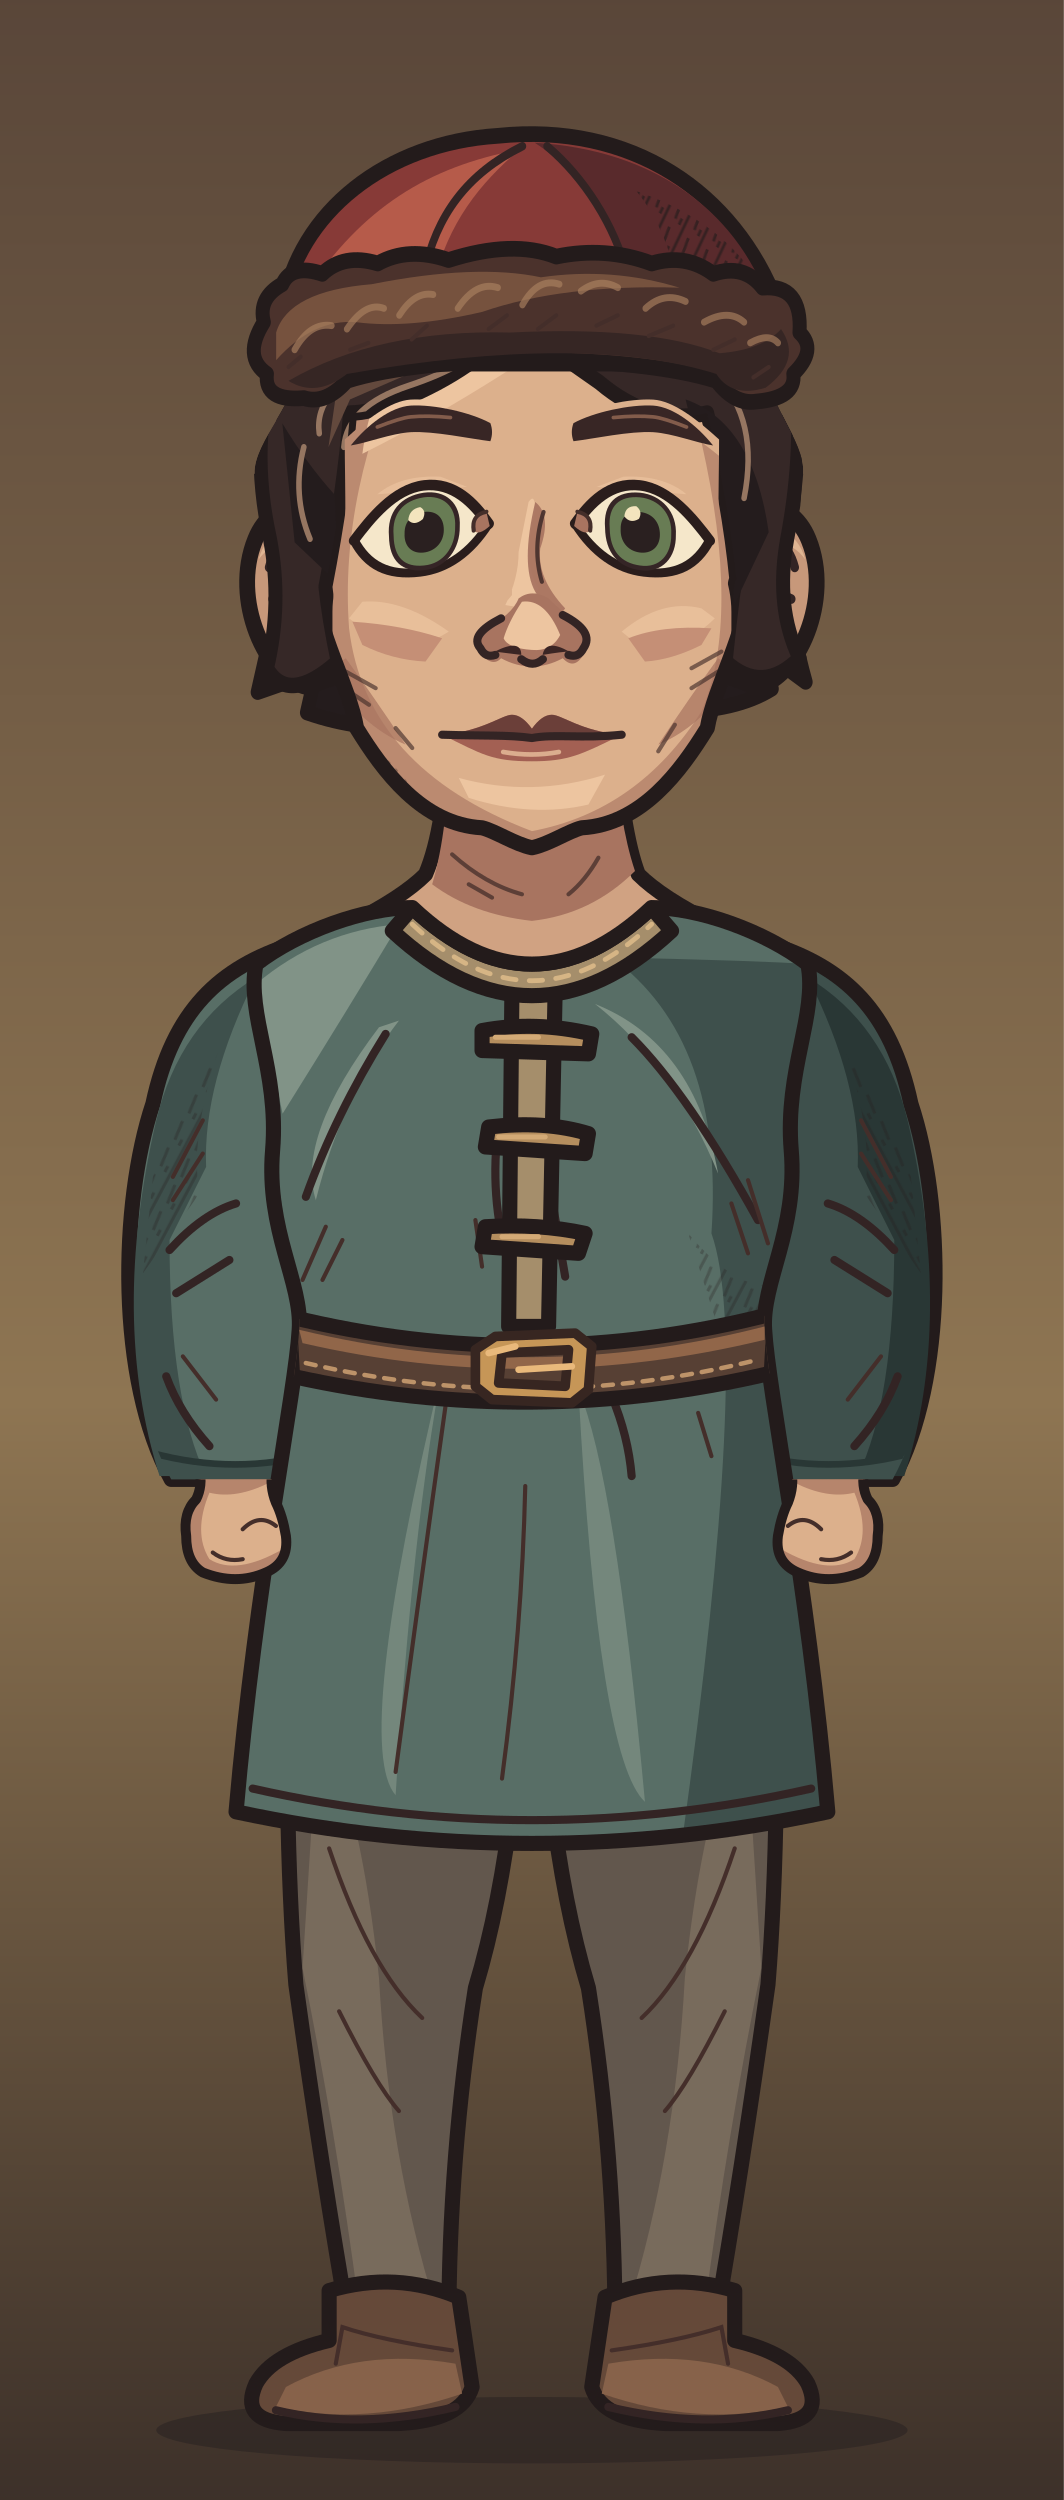
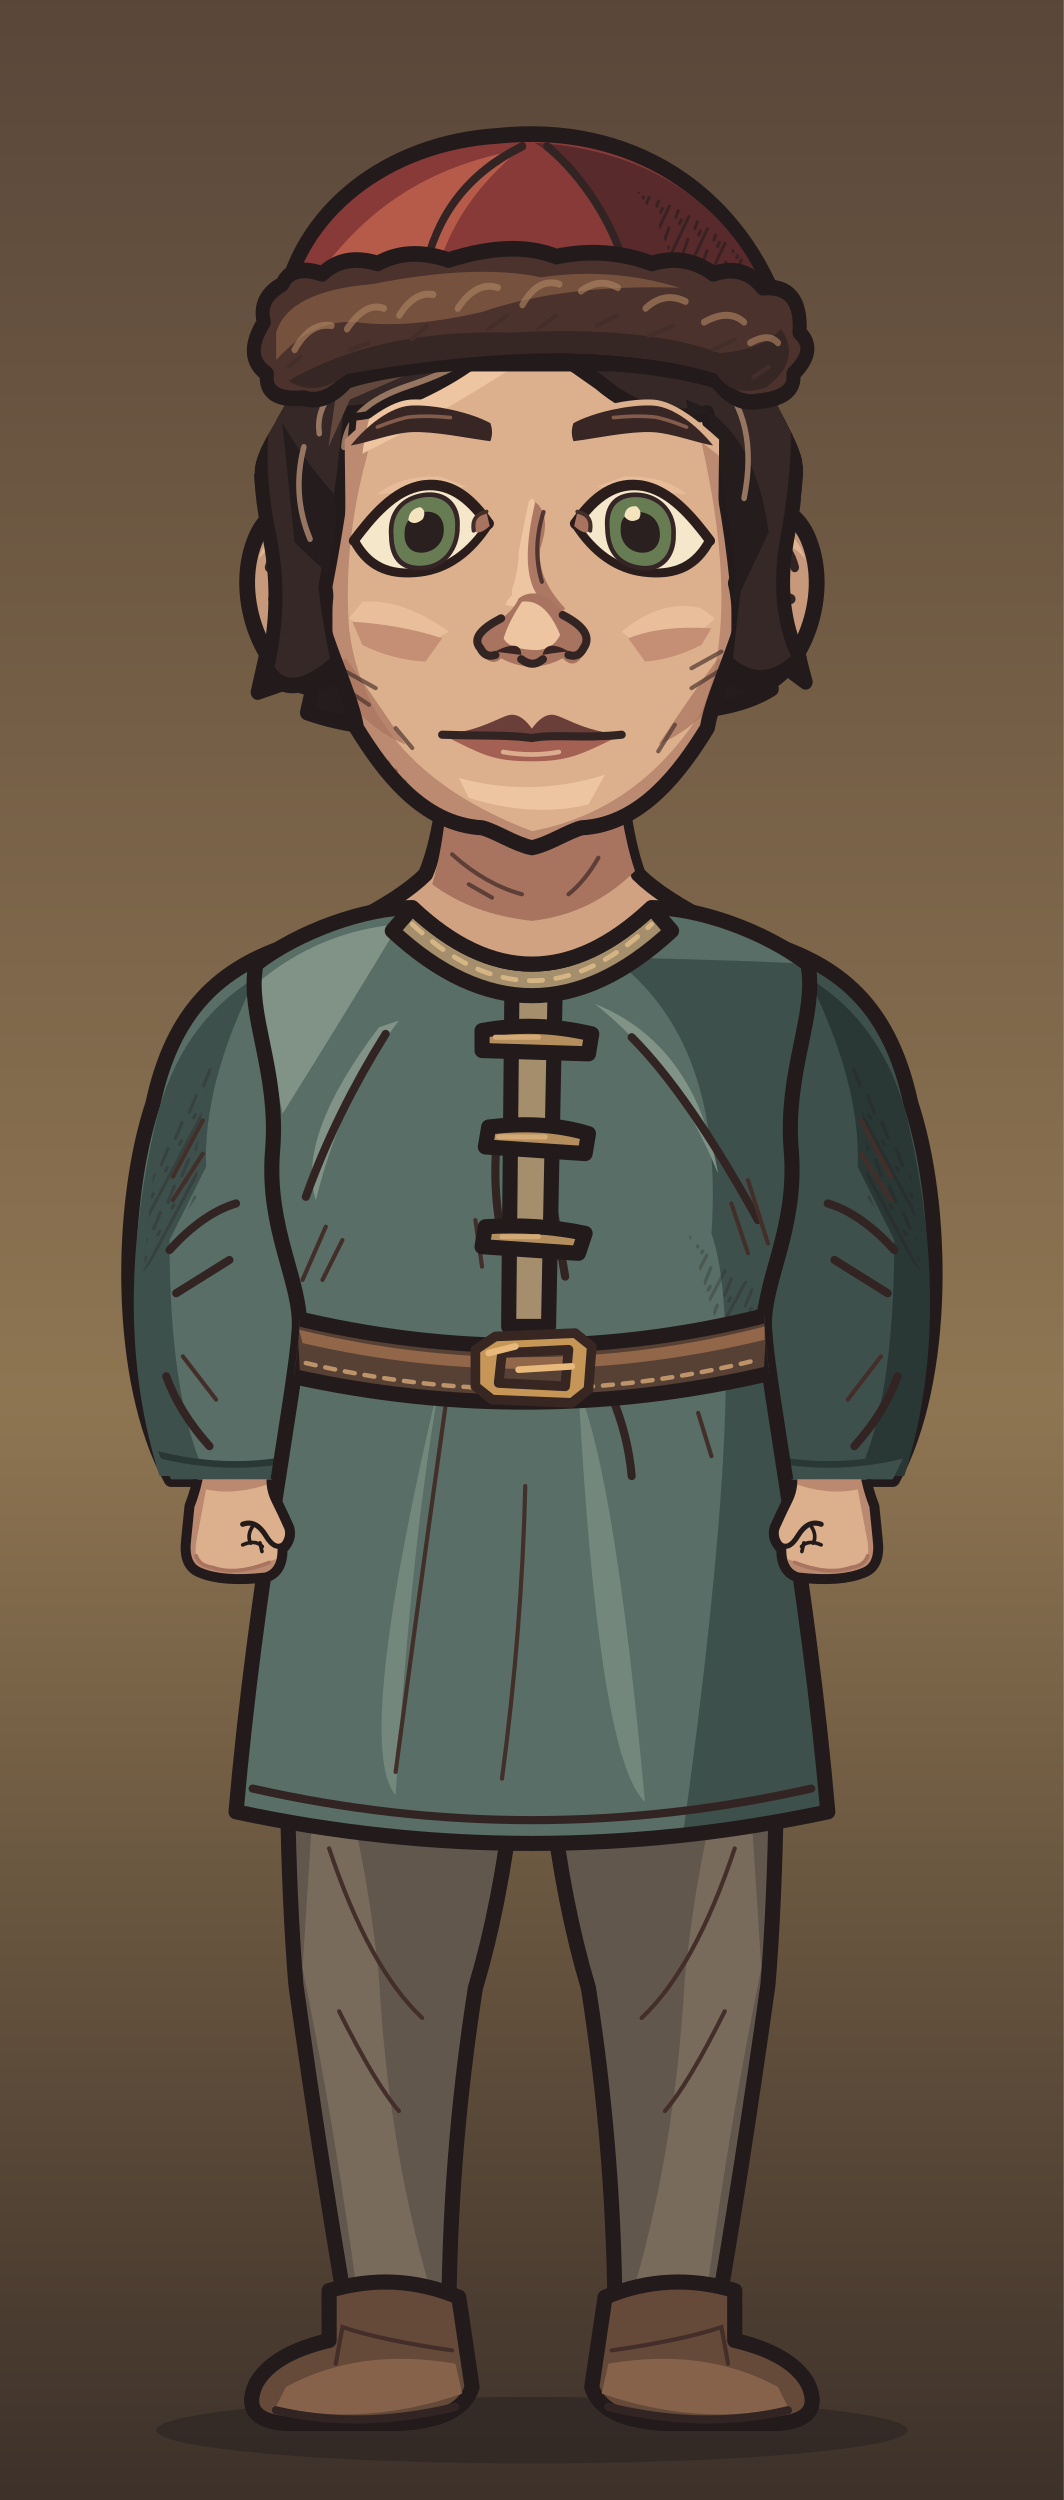
<svg xmlns="http://www.w3.org/2000/svg" xmlns:xlink="http://www.w3.org/1999/xlink" aria-labelledby="title" width="320" height="752" viewBox="0 0 320 752" role="img">
  <defs>
    <style>
      .edge {stroke:#231b1b;stroke-width:4.55;stroke-linecap:round;stroke-linejoin:round}
      .seam {fill:none;stroke:#332424;stroke-width:2.45;stroke-linecap:round;stroke-linejoin:round}
      .etch {fill:none;stroke:#442e2a;stroke-width:1.25;stroke-linecap:round}
      .hair-line {fill:none;stroke:#967661;stroke-width:1.45;stroke-linecap:round}
      .white {fill:#f5e7ca;stroke:#2a1d1c;stroke-width:2.65;stroke-linejoin:round}
      .label {fill:#efdfc1;font:600 20px Georgia,serif}
      .muted {fill:#b8aa96;font:13px 'Segoe UI',sans-serif}
      .section {fill:#dcbb8e;font:600 14px 'Segoe UI',sans-serif}
    </style>
    <linearGradient id="umber" x2="0" y2="1" gradientUnits="objectBoundingBox">
      <stop stop-color="#594639" />
      <stop offset=".56" stop-color="#8e7552" />
      <stop offset="1" stop-color="#3c3029" />
    </linearGradient>
    <linearGradient id="ash" x2="0" y2="1" gradientUnits="objectBoundingBox">
      <stop stop-color="#3b423d" />
      <stop offset=".56" stop-color="#7a7d67" />
      <stop offset="1" stop-color="#242b28" />
    </linearGradient>
    <linearGradient id="rose" x2="0" y2="1" gradientUnits="objectBoundingBox">
      <stop stop-color="#51404a" />
      <stop offset=".56" stop-color="#8a6972" />
      <stop offset="1" stop-color="#372c33" />
    </linearGradient>
    <pattern id="paper-grain" width="63" height="57" patternUnits="userSpaceOnUse">
      <path d="M1 16l2-1m21-4 5-2m16 7 6-1M12 32l3-1m16 11 4-1m20-14 4 1M4 51l5-1m41 0 9-2" fill="none" stroke="#231a1b" stroke-width=".85" opacity=".19" />
      <path d="M4 5l9-1m29 2 2-1M1 40l4-1m12 9 1-1m21-23 4-1m9 12 5-2" fill="none" stroke="#f0dbb5" stroke-width=".85" opacity=".23" />
      <path d="M16 19h.6m13-3h.7m28 6h.7m-39 15h.6m23 4h.6m-12 11h.7m29-39h.7" fill="none" stroke="#21191a" stroke-width="1.2" opacity=".28" stroke-linecap="round" />
    </pattern>
    <pattern id="ink-lines" width="7" height="9" patternUnits="userSpaceOnUse" patternTransform="rotate(28)">
      <path d="M1 -2V10m2.8-8 .6 6m1.9-1v5" stroke="#271d1d" stroke-width=".95" fill="none" opacity=".65" />
    </pattern>
    <radialGradient id="vignette" cx=".5" cy=".39" r=".72">
      <stop offset=".47" stop-color="#20191c" stop-opacity="0" />
      <stop offset="1" stop-color="#20191c" stop-opacity=".48" />
    </radialGradient>
    <g id="firs" fill="currentColor">
      <path d="M10 439Q15 379 12 300L9 220 15 146 15 54 19 80 21 147 28 230 25 326 29 439Z" />
      <path d="M17 169Q27 174 45 174L57 169 49 179 27 187 17 185                M18 194Q29 196 52 192L63 183 56 194 26 205 16 207                M15 225Q46 230 67 218L77 206 71 223 42 238 18 241                M17 252Q48 255 78 245L91 230 84 249 52 266 20 269                M14 282Q40 281 71 278L88 261 84 281 57 291 19 298                M19 312Q43 316 69 310L88 299 84 310 58 322 22 325" />
      <path d="M6 312 0 315V284L11 285M0 266 13 270V250L0 249M0 220 15 221 15 206 0 202                M0 180 16 181V167L0 165M0 141 15 150V138L0 133M0 112 17 127V118L0 104" />
      <path d="M64 440Q55 380 58 324L59 258 63 217 68 222 65 266 68 328 76 440Z                M63 291Q78 294 89 282L100 267 96 283 81 301 62 307                M63 323Q80 323 106 304L98 321 68 339                M63 316Q44 306 37 293L41 307 64 329Z" />
    </g>
    <g id="brambles" fill="none" stroke="currentColor" stroke-linecap="round" stroke-linejoin="round">
      <path stroke-width="3.8" d="M9 440Q13 401 21 380T26 333m-8 57Q39 375 43 352m-28 46Q6 377 0 376M41 440Q41 402 63 385m-20 44q26-6 39-30" />
      <path stroke-width="2" d="M23 364l14-13m-12 4-7-15m20 29 17-4m-15-1 1-11m13 49 2-17m2 14 18-5m-34 32q-12-10-17-10" />
    </g>
    <g id="night-scratches" fill="none" stroke="currentColor" stroke-width="1.2" stroke-linecap="round">
      <path d="M16 113q32-11 54-8m-30 9 16-3m184-40q19-4 44 1m-11 7 19 4                M24 335q33-3 68-16m-44 16 26-4m164-9q31 5 60-3m-39 8 38-3                M27 391q22-6 52-5m168 14q28-8 57-8m-40 11 24-4                M55 178l18-6m177 36 17 3m-12-4 17-1" />
    </g>
    <g id="shirt-setting">
      <rect width="320" height="440" fill="url(#umber)" />
      <path d="M50 217q24 8 64 1l-15 7-56 6m176-90q39-13 70-5l-26 4 28 2-64 6" fill="#856c54" opacity=".5" />
      <use xlink:href="#firs" style="color:#342827" opacity=".52" transform="translate(-26 8)" />
      <use xlink:href="#firs" style="color:#413128" opacity=".58" transform="translate(340 101) scale(-1 .81)" />
      <use xlink:href="#night-scratches" style="color:#dfbb87" opacity=".28" />
      <use xlink:href="#brambles" style="color:#291f22" opacity=".71" />
      <rect width="320" height="440" fill="url(#vignette)" />
      <rect width="320" height="440" fill="url(#paper-grain)" />
    </g>
    <g id="armor-setting">
      <rect width="320" height="440" fill="url(#ash)" />
      <path d="M42 173q49-4 68 3l-43 6 25 3-49 4m151 35q47 10 104-6l-26 14-62 8Z" fill="#707764" opacity=".48" />
      <use xlink:href="#firs" style="color:#27312c" opacity=".64" transform="translate(-36 30)" />
      <use xlink:href="#firs" style="color:#303833" opacity=".75" transform="translate(324 45) scale(-.86 1.03)" />
      <use xlink:href="#brambles" style="color:#252a27" opacity=".62" transform="translate(319 10) scale(-1 1)" />
      <use xlink:href="#night-scratches" style="color:#d8d8a9" opacity=".28" transform="translate(-2 21)" />
      <rect width="320" height="440" fill="url(#vignette)" />
      <rect width="320" height="440" fill="url(#paper-grain)" />
    </g>
    <g id="woman-setting">
      <rect width="320" height="440" fill="url(#rose)" />
      <path d="M44 235q40-4 76-1l-20 6-36 2 19 3-44 5m183-50q35 3 60-3l-24 9-31 2" fill="#775d65" opacity=".6" />
      <use xlink:href="#firs" style="color:#3b2b34" opacity=".58" transform="translate(-20 84) scale(.86 .91)" />
      <use xlink:href="#firs" style="color:#3d2e39" opacity=".68" transform="translate(327 54) scale(-.85 .98)" />
      <path d="M300 440q-2-82-6-173l-9-103 7-35 12 42 9 98 7 171Z                M294 195q-10-18-25-24l-15-1 13-4 11 2 18 15                M285 162q-13-22-34-27l-7 4 7-11 17 4 20 17                M303 242q-18-23-36-27l-13 3 15-9 11 2 21 15" fill="#3a2b33" opacity=".64" />
      <use xlink:href="#brambles" style="color:#2d2229" opacity=".8" transform="translate(12 6)" />
      <use xlink:href="#night-scratches" style="color:#e1b8a8" opacity=".28" transform="translate(0 7)" />
      <rect width="320" height="440" fill="url(#vignette)" />
      <rect width="320" height="440" fill="url(#paper-grain)" />
    </g>
    <pattern id="mail-rings" width="14" height="13" patternUnits="userSpaceOnUse" patternTransform="rotate(-7)">
      <path d="M-1 2q3-3 6 0 1 3-2 5Q0 8-1 5M6 2q3-3 6 0 1 3-2 5Q7 8 6 5M3 8q3-3 6 0 1 3-2 5-3 1-4-2M10 8q3-3 6 0" fill="none" stroke="#2d2c28" stroke-width="1.6" stroke-linecap="round" />
      <path d="M-.5 4q1.5-2 3-1m5 1q1.4-2 3-1M4 10q1.5-2 3-1m4 1q1.4-2 3-1" fill="none" stroke="#9a9b87" stroke-width="1.12" opacity=".78" stroke-linecap="round" />
    </pattern>
    <pattern id="armor-plates" width="47" height="24" patternUnits="userSpaceOnUse" patternTransform="translate(4 4) rotate(2)">
      <path d="M1 0l21 .7 1 18-3 3-17-1-1-4Zm24 1 19-1 2 15-3 7-19-2Z" fill="#85867a" stroke="#352e2a" stroke-width="1.75" stroke-linejoin="round" />
      <path d="M2 2l18 .2-.2 4L5 7 4 17Zm24 0 16-1 1 4-14 2-3 10Z" fill="#a9a58d" />
      <path d="M19 4l4 14-3 3-16-1 13-4Zm22 2 4 10-2 5-17-1 13-4Z" fill="#62655f" />
      <path d="M7 7l1-.5m6 12 3-2m16-7 5-1m-7 5 4-2" fill="none" stroke="#d0c0a0" stroke-width=".9" opacity=".76" />
      <path d="M6 12q2-2 2.7 1-1 2.2-2.7.5Zm12 1q1.8-2 2.4.6-1 2.6-2.5.8Zm11 1q1-2.2 2.8-1-.2 2.9-2.8 2.1Zm12-2q2.2-1.4 2.3.8-1 2.3-2.3.5Z" fill="#3c342d" />
    </pattern>
    <clipPath id="portrait-frame">
      <rect width="320" height="752" />
    </clipPath>
    <clipPath id="headgear-hair-back-reveal">
      <path d="M90.515 106.5H229.485C229.485 120.18 242.339 132.42 241.597 142.5H320V440H0V142.5H76.554C76.221 132.42 90.515 120.18 90.515 106.5Z" />
    </clipPath>
    <clipPath id="wardrobe-torso-mask">
      <path d="M124 273 C110 273 90 280 77 290 C74 305 84 322 82 346 C80 370 91 386 90 400 C89 418 77 476 71 545 Q160 564 249 545 C243 476 231 418 230 400 C229 386 240 370 238 346 C236 322 246 305 243 290 C230 280 210 273 196 273 Q160 307 124 273Z" />
    </clipPath>
    <clipPath id="wardrobe-sleeve-mask">
      <path d="M88 284C66 291 52 304 46 332C36 362 35 415 51.5 445H90.5L106 336Z" />
    </clipPath>
    <clipPath id="face-shape-clip">
      <path d="M 160 73 C 191 73 219 90 223 128 C 224 143 225 164 225 177 C 225 189 214.75 207 212.75 219 C 204.75 232 193 248 175 249 C 171 250 165 254 160 255 C 155 254 149 250 145 249 C 127 248 115.25 232 107.25 219 C 105.25 207 95 189 95 177 C 95 164 96 143 97 128 C 101 90 129 73 160 73 Z" />
    </clipPath>
    <clipPath id="face-features-eye-left">
      <path d="M-21 0 C-16 -6 -9 -14 0 -14 C9 -14 15 -7 19.5 0 C14 8 7 12 -1 12 C-11 12 -17 8 -21 0Z" />
    </clipPath>
    <clipPath id="face-features-eye-right">
      <path d="M-21 0 C-16 -6 -9 -14 0 -14 C9 -14 15 -7 19.5 0 C14 8 7 12 -1 12 C-11 12 -17 8 -21 0Z" />
    </clipPath>
    <clipPath id="face-features-nose-bridge">
      <path d="M154 144H167V179L172 185V187H149V185L154 179Z" />
    </clipPath>
    <clipPath id="headgear-hair-front-reveal">
      <path d="M90.515 106.5H229.485C229.485 120.18 242.339 132.42 241.597 142.5H320V440H0V142.5H76.554C76.221 132.42 90.515 120.18 90.515 106.5Z" />
    </clipPath>
    <mask id="hair-face-opening" maskUnits="userSpaceOnUse" x="0" y="0" width="320" height="440">
      <rect fill="white" x="0" y="0" width="320" height="440" />
      <g clip-path="url(#face-shape-clip)">
        <path d="M103.7 132.2C110.5 125.98 117.5 120.6 123.5 120.2C130.5 119.8 141.5 122.2 149 125.48Q160 133.48 171 125.48C178.5 122.2 189.5 119.8 196.5 120.2C202.5 120.6 209.5 125.98 216.3 132.2C216.3 141.2 216.1 143 216.1 160C216.1 169 220 175 220 184V300H100V184C100 175 103.9 169 103.9 160C103.9 143 103.7 141.2 103.7 132.2Z" fill="black" />
      </g>
    </mask>
    <clipPath id="hair-crown-clip">
      <path d="M97 198q-16 13-23 2 5-19 1-38-7-29 2-52 9-36 38-49 25-14 48-9 28-6 54 12 28 18 29 53 2 21-3 45-4 20 4 35-12 11-24 1Q226 172 226.5 174Q224 151 217 125Q199 129 182 116Q166 106 155 98Q142 112 118 121Q108 125 101 125Q99 148 93 176Q94 185 97 198Z" />
    </clipPath>
    <clipPath id="full-costume-hands-clip">
      <rect x="0" y="445" width="320" height="307" />
    </clipPath>
  </defs>
  <g data-part="full-costume">
    <rect width="320" height="752" fill="url(#umber)" />
    <ellipse cx="160" cy="731" rx="113" ry="10" fill="#261f20" opacity=".5" />
    <g>
      <path d="M87 469 L158 469 Q158 548 143 598 Q135 649 135 700 H105 Q97 654 89 597 Q85 548 87 469Z" fill="#62574d" class="edge" />
      <path d="M96 514 Q109 546 114 595 Q117 649 131 694 H108Q101 641 91 592Z" fill="#8c7c69" opacity=".53" />
      <path d="M99 556Q111 592 127 607 M102 605Q113 627 120 635" class="etch" />
      <g transform="translate(0 0)">
        <path d="M99 689Q119 683 138 691L142 718Q139 728 120 729H86Q72 728 77 717Q82 708 99 704Z" fill="#654939" class="edge" />
        <path d="M86 718Q108 706 137 711L139 720Q110 730 83 724Z" fill="#87624a" />
        <path d="M101 711L103 700Q115 704 136 707" class="etch" />
        <path d="M83 725Q108 731 137 724" class="seam" />
      </g>
    </g>
    <g transform="translate(320 0) scale(-1 1)">
      <path d="M87 469 L158 469 Q158 548 143 598 Q135 649 135 700 H105 Q97 654 89 597 Q85 548 87 469Z" fill="#62574d" class="edge" />
      <path d="M96 514 Q109 546 114 595 Q117 649 131 694 H108Q101 641 91 592Z" fill="#8c7c69" opacity=".53" />
      <path d="M99 556Q111 592 127 607 M102 605Q113 627 120 635" class="etch" />
      <g transform="translate(0 0)">
        <path d="M99 689Q119 683 138 691L142 718Q139 728 120 729H86Q72 728 77 717Q82 708 99 704Z" fill="#654939" class="edge" />
        <path d="M86 718Q108 706 137 711L139 720Q110 730 83 724Z" fill="#87624a" />
        <path d="M101 711L103 700Q115 704 136 707" class="etch" />
        <path d="M83 725Q108 731 137 724" class="seam" />
      </g>
    </g>
  </g>
  <g clip-path="url(#portrait-frame)">
    <g id="hair-back">
      <g clip-path="url(#headgear-hair-back-reveal)">
        <g transform="matrix(0.926 0 0 1.024 11.765 -3.765)">
          <path d="M104 96q-25 16-27 45-7 21 0 42l-6 24 19-6-3 12q35 11 69-6 59 12 82-1l-4-12 15 10q-9-29-4-52 4-39-23-58Z" fill="#241c1d" class="edge" />
        </g>
      </g>
    </g>
    <g data-part="neck">
      <g id="face-shape-neck">
        <path d="M 135 219 Q 134 249 128 263 Q 121 270 105 278 L 122 301 198 301 215 278 Q 199 270 192 263 Q 187 250 185 219 Z" fill="#d0a282" class="edge" />
        <path d="M 135 224 185 224 Q 186 247 191 262 Q 178 275 160 277 Q 142 275 130 266 Q 135 249 135 224 Z" fill="#a87460" />
        <path d="M 136 257 q 10 9 21 12 m -16 -3 7 4 m 32 -12 q -4 7 -9 11" class="etch" opacity=".75" />
      </g>
    </g>
    <path d="M88 284C66 291 52 304 46 332C36 362 35 415 51.5 445H90.5L106 336Z" fill="#586e66" class="edge" data-part="sleeve-outline" data-side="left" />
    <path d="M47 337 Q54 308 77 294 Q61 326 62 351 L51 373 Q51 421 62 444 H48 Q33 397 47 337Z" fill="#3e504c" />
    <path d="M46 354 Q57 326 66 315 Q57 342 60 359 L43 383Z" fill="url(#ink-lines)" opacity=".44" />
    <path d="M51 376 q10 -11 20 -14 m-18 27 16 -10 M50 414 q4 11 13 21" class="seam" />
    <path d="M52 354 l9 -17 m-9 24 9 -14 m-6 61 10 13" class="etch" />
    <g clip-path="url(#wardrobe-sleeve-mask)">
      <path d="M45.5 437Q71 444 95.5 437V445H45.5Z" fill="#3e504c" />
      <path d="M45.5 437Q71 444 95.5 437" fill="none" stroke="#293735" stroke-width="2" />
    </g>
    <g transform="translate(320 0) scale(-1 1)">
      <path d="M88 284C66 291 52 304 46 332C36 362 35 415 51.5 445H90.5L106 336Z" fill="#3e504c" class="edge" data-part="sleeve-outline" data-side="right" />
      <path d="M47 337 Q54 308 77 294 Q61 326 62 351 L51 373 Q51 421 62 444 H48 Q33 397 47 337Z" fill="#293735" />
      <path d="M46 354 Q57 326 66 315 Q57 342 60 359 L43 383Z" fill="url(#ink-lines)" opacity=".44" />
      <path d="M51 376 q10 -11 20 -14 m-18 27 16 -10 M50 414 q4 11 13 21" class="seam" />
      <path d="M52 354 l9 -17 m-9 24 9 -14 m-6 61 10 13" class="etch" />
      <g clip-path="url(#wardrobe-sleeve-mask)">
        <path d="M45.5 437Q71 444 95.5 437V445H45.5Z" fill="#3e504c" />
        <path d="M45.5 437Q71 444 95.5 437" fill="none" stroke="#293735" stroke-width="2" />
      </g>
    </g>
    <path d="M124 273 C110 273 90 280 77 290 C74 305 84 322 82 346 C80 370 91 386 90 400 C89 418 77 476 71 545 Q160 564 249 545 C243 476 231 418 230 400 C229 386 240 370 238 346 C236 322 246 305 243 290 C230 280 210 273 196 273 Q160 307 124 273Z" fill="#586e66" />
    <g data-part="torso" clip-path="url(#wardrobe-torso-mask)">
      <path d="M77 296 Q96 280 120 278 Q105 303 85 335Z" fill="#819387" />
      <path d="M184 288 Q230 289 243 290 L254 555 H205 Q226 405 214 371 Q218 313 184 288Z" fill="#3e504c" />
      <path d="M78 344 Q88 359 84 381 L69 402 L61 359Z" fill="#3e504c" />
      <path d="M207 371 Q223 390 235 386 L234 416 L220 412Z" fill="url(#ink-lines)" opacity=".42" />
      <path d="M120 307 Q103 329 95 361 Q89 342 114 309Z M179 302 Q209 314 216 353 Q203 321 179 302Z" fill="#819387" />
      <path d="M133 412Q124 460 119 540Q106 525 133 412Z M174 418Q185 444 194 542Q180 529 174 418Z" fill="#819387" opacity=".68" />
      <path d="M134 423Q126 480 119 533 M158 447Q157 490 151 535" class="etch" />
      <path d="M76 538Q160 557 244 538" class="seam" />
      <path d="M116 311 Q101 335 92 360 M190 312 Q207 329 228 367 M150 338 q-3 22 3 42 m11 -31 6 35 M184 420q5 12 6 24" class="seam" />
      <path d="M98 369 l-7 16 m12 -12 -6 12 M225 355 l6 19 m-11 -12 5 15 M143 367 l2 14 m65 44 4 13" class="etch" />
      <path d="M154 296 167 297 165 399 153 399Z" fill="#a58e6b" class="edge" />
      <path d="M145 310q16 -3 33 1l-1 6-32 -1Z M147 339q17 -2 30 2l-1 6-30 -2Z M146 369q16 -1 30 2l-2 6-29 -2Z" fill="#b58e5e" class="edge" />
      <path d="M149 312h13m-12 30h14m-13 30h11" fill="none" stroke="#d3aa76" stroke-width="1.5" stroke-linecap="round" />
      <path d="M124 273 Q160 307 196 273 L202 280 Q160 319 118 280Z" fill="#a58e6b" class="edge" />
      <path d="M124 278 Q160 312 196 278" fill="none" stroke="#d6b585" stroke-width="1.45" stroke-dasharray="4 4" stroke-linecap="round" />
    </g>
    <path d="M124 273 C110 273 90 280 77 290 C74 305 84 322 82 346 C80 370 91 386 90 400 C89 418 77 476 71 545 Q160 564 249 545 C243 476 231 418 230 400 C229 386 240 370 238 346 C236 322 246 305 243 290 C230 280 210 273 196 273 Q160 307 124 273Z" fill="none" class="edge" />
    <g data-part="belt" clip-path="url(#wardrobe-torso-mask)">
      <path d="M87 396 Q160 414 233 395 L232 413 Q160 430 88 414Z" fill="#574034" class="edge" />
      <path d="M90 400 Q160 417 230 399 L230 403 Q160 420 91 404Z" fill="#916649" />
      <path d="M92 410 Q160 426 228 409" fill="none" stroke="#bd9369" stroke-width="1.35" stroke-dasharray="3 3" stroke-linecap="round" />
      <path d="M149 402l24 -1 5 4-1 13-5 4-24 -1-5 -4v-11Z M151 407l-1 9 20 1 1 -11Z" fill="#c69657" fill-rule="evenodd" stroke="#372621" stroke-width="2.9" stroke-linejoin="round" />
      <path d="M156 412l16 -1m-25 -4 8 -2" fill="none" stroke="#e9b97b" stroke-width="2" stroke-linecap="round" />
    </g>
    <g id="face-shape">
      <g id="face-shape-ears">
        <g transform="translate(105 179) scale(-1.046 1.19)">
          <path d="M -4 -15 C 7 -26 22 -25 27 -14 C 34 1 24 21 12 23 L -4 18 Z" fill="#c7987a" class="edge" />
          <path d="M 7 -15 C 16 -20 24 -16 26 -9 C 22 -14 16 -14 13 -11 L 10 -1 Z" fill="#edc5a0" opacity=".66" />
          <path d="M 23 -7 Q 20 -17 10 -11 L 7 2 M 22 1 Q 15 -2 11 6" class="seam" />
        </g>
        <g transform="translate(215 179) scale(1.046 1.19)">
          <path d="M -4 -15 C 7 -26 22 -25 27 -14 C 34 1 24 21 12 23 L -4 18 Z" fill="#c7987a" class="edge" />
          <path d="M 7 -15 C 16 -20 24 -16 26 -9 C 22 -14 16 -14 13 -11 L 10 -1 Z" fill="#edc5a0" opacity=".66" />
          <path d="M 23 -7 Q 20 -17 10 -11 L 7 2 M 22 1 Q 15 -2 11 6" class="seam" />
        </g>
      </g>
      <path d="M 160 73 C 191 73 219 90 223 128 C 224 143 225 164 225 177 C 225 189 214.75 207 212.75 219 C 204.75 232 193 248 175 249 C 171 250 165 254 160 255 C 155 254 149 250 145 249 C 127 248 115.25 232 107.25 219 C 105.25 207 95 189 95 177 C 95 164 96 143 97 128 C 101 90 129 73 160 73 Z" fill="#dcb08c" />
      <g clip-path="url(#face-shape-clip)">
        <path d="M 70 141 Q 104 91 123 103 Q 102 148 105 189 Q 110 231 160 250 Q 192 244 211 214 Q 223 186 211 133 Q 235 151 250 174 L 250 265 70 265 Z" fill="#bb8a70" />
        <path d="M 109 136.5 Q 114 99 142 98 Q 173 89 195 107 Q 174 98 152 112 Q 130 126 109 136.5 Z" fill="#edc5a0" />
        <g transform="translate(160 0) scale(-1 1)">
          <path d="M 25 190 Q 39 180 51 181 L 55 186 Q 45 194 32 194 Z" fill="#edc5a0" opacity=".72" />
          <path d="M 27 192 Q 39 188 54 187 L 51 194 Q 42 198.5 32 199 Z" fill="#c58f76" />
          <path d="M 56 198 Q 48 209 38 224 Q 52 218 62 202 Z" fill="#a87460" opacity=".73" />
        </g>
        <g transform="translate(160 0) scale(1 1)">
          <path d="M 27 190 Q 39 180 51 183 L 55 186 Q 45 196 32 194 Z" fill="#edc5a0" opacity=".72" />
          <path d="M 29 192 Q 39 188 54 189 L 51 194 Q 42 198.5 34 199 Z" fill="#c58f76" />
          <path d="M 56 198 Q 48 209 38 224 Q 52 218 62 202 Z" fill="#a87460" opacity=".73" />
        </g>
        <path d="M 92 183 Q 99 211 120 232 L 132 247 119 248 Q 98 234 85 212 Z M 229 184 Q 224 217 203 241 L 193 250 209 247 Q 230 233 240 211 Z" fill="url(#ink-lines)" opacity=".42" />
        <path d="M 138 234 Q 160 240 182 233 L 177 242 Q 160 246 141 240 Z" fill="#edc5a0" />
        <path d="M 104 202 l 9 5 m -8 1 6 4 m 97 -11 9 -5 m -9 11 8 -5 m -97 17 5 6 m 74 1 5 -8" class="etch" opacity=".65" />
      </g>
      <path d="M 160 73 C 191 73 219 90 223 128 C 224 143 225 164 225 177 C 225 189 214.75 207 212.75 219 C 204.75 232 193 248 175 249 C 171 250 165 254 160 255 C 155 254 149 250 145 249 C 127 248 115.25 232 107.25 219 C 105.25 207 95 189 95 177 C 95 164 96 143 97 128 C 101 90 129 73 160 73 Z" fill="none" class="edge" />
    </g>
    <g clip-path="url(#face-shape-clip)">
      <g data-part="eyes">
        <g transform="matrix(1 -0.12 0 1 127.5 160)">
          <path d="M-14 -13 Q-7 -18 5 -16 L13 -12" fill="#edc5a0" opacity=".65" />
          <path d="M-21 0 C-16 -6 -9 -14 0 -14 C9 -14 15 -7 19.5 0 C14 8 7 12 -1 12 C-11 12 -17 8 -21 0Z" class="white" />
          <g clip-path="url(#face-features-eye-left)">
            <g transform="translate(0 0) scale(1 1)">
              <path d="M-9.8 0 C-10.4 -7 -6.6 -10.9 0 -11.1 C6.1 -11.2 10.5 -7 10.1 -.3 C10.2 5.9 6.4 11 0 10.8 C-6.1 10.7 -9.7 7.2 -9.8 0Z" fill="#687c54" stroke="#352526" stroke-width="1.4" />
              <path d="M-5.8 -.2C-5.9-3.8-3.5-6 .1-6 3.8-6 6-3.6 6 .1 6 3.9 3.3 6.3-.2 6.2-3.9 6.1-6 3.3-5.8-.2Z" fill="#2a2020" />
              <path d="M-4.7-4.1Q-4.4-7.4-1.1-7.6 .9-6.3-.3-3.9-2.9-2-4.7-4.1Z" fill="#f3e4bd" />
            </g>
          </g>
          <path d="M-21 0 C-16 -6 -9 -14 0 -14 C9 -14 15 -7 19.5 0" fill="none" stroke="#2a1d1c" stroke-width="3.15" stroke-linecap="round" />
          <path d="M18.8 -3.8 Q14.2 -3.4 15 1.4 Q16.5 3.2 19.8 .6Z" fill="#a87460" />
          <path d="M18.8 -3.8 Q14.2 -3.4 15 1.4" class="etch" />
        </g>
        <g transform="matrix(-1 -0.12 0 1 192.5 160)">
          <path d="M-14 -13 Q-7 -18 5 -16 L13 -12" fill="#edc5a0" opacity=".65" />
          <path d="M-21 0 C-16 -6 -9 -14 0 -14 C9 -14 15 -7 19.5 0 C14 8 7 12 -1 12 C-11 12 -17 8 -21 0Z" class="white" />
          <g clip-path="url(#face-features-eye-right)">
            <g transform="translate(0 0) scale(-1 1)">
              <path d="M-9.8 0 C-10.4 -7 -6.6 -10.9 0 -11.1 C6.1 -11.2 10.5 -7 10.1 -.3 C10.2 5.9 6.4 11 0 10.8 C-6.1 10.7 -9.7 7.2 -9.8 0Z" fill="#687c54" stroke="#352526" stroke-width="1.4" />
              <path d="M-5.8 -.2C-5.9-3.8-3.5-6 .1-6 3.8-6 6-3.6 6 .1 6 3.9 3.3 6.3-.2 6.2-3.9 6.1-6 3.3-5.8-.2Z" fill="#2a2020" />
              <path d="M-4.7-4.1Q-4.4-7.4-1.1-7.6 .9-6.3-.3-3.9-2.9-2-4.7-4.1Z" fill="#f3e4bd" />
            </g>
          </g>
          <path d="M-21 0 C-16 -6 -9 -14 0 -14 C9 -14 15 -7 19.5 0" fill="none" stroke="#2a1d1c" stroke-width="3.15" stroke-linecap="round" />
          <path d="M18.8 -3.8 Q14.2 -3.4 15 1.4 Q16.5 3.2 19.8 .6Z" fill="#a87460" />
          <path d="M18.8 -3.8 Q14.2 -3.4 15 1.4" class="etch" />
        </g>
      </g>
      <g data-part="brows">
        <g transform="matrix(1 0 0 1 127.5 131)">
          <path d="M-22 3 C-17 -3.22 -10 -8.6 -4 -9 C3 -9.4 14 -7 20 -3.72 Q21 -1 20 1.72 C14 1 3 -1.4 -4 -1 C-10 -0.6 -17 2.22 -22 3Z" fill="#382625" />
          <path d="M-14 -2.55 Q-7 -5.3 -4 -5.6 Q1 -6.1 8 -5.4" fill="none" stroke="#835c4b" stroke-width="1.1" stroke-linecap="round" />
        </g>
        <g transform="matrix(-1 0 0 1 192.5 131)">
          <path d="M-22 3 C-17 -3.22 -10 -8.6 -4 -9 C3 -9.4 14 -7 20 -3.72 Q21 -1 20 1.72 C14 1 3 -1.4 -4 -1 C-10 -0.6 -17 2.22 -22 3Z" fill="#382625" />
          <path d="M-14 -2.55 Q-7 -5.3 -4 -5.6 Q1 -6.1 8 -5.4" fill="none" stroke="#835c4b" stroke-width="1.1" stroke-linecap="round" />
        </g>
      </g>
      <g data-part="nose">
        <g clip-path="url(#face-features-nose-bridge)">
          <path d="M159 151 Q161 148 161 154 Q157 169 162 177 L158 183 152 182 Q156 174 156 166Z" fill="#edc5a0" />
          <path d="M161 151 Q166 155 162.5 165 Q161.5 174 170 183 L167 187 161 178 Q156.5 170 161 151Z" fill="#a87460" opacity=".93" />
          <path d="M163.5 154 Q160 165 163 175" class="etch" opacity=".9" />
        </g>
        <path d="M156 180 Q160 177 165 180 C167 182 169.28 184 174 188 Q178 192 176 196 Q173 202 169.28 198 Q160 203 150.72 198 Q148 201 144 196 Q142 192 146 189 Q154 185 156 180Z" fill="#a87460" />
        <path d="M157 181 Q164 180 168.5 191 Q165.95 196 160 195.5 Q152.775 195 151.5 192 Q153 187 157 181Z" fill="#edc5a0" />
        <path d="M150.72 186 Q141 191 144.5 195 Q146 198 149 197 M169.28 185 Q179 190 175.5 195 Q174 198 171 197" class="seam" />
        <path d="M148.8 196 q8 -4 8 1 q-8 -1 -8 -1Z M163.2 197 q1 -5 8 -1 q-2 0 -8 1Z" fill="#3b2524" />
        <path d="M156.8 198.3 Q160.25 201 163.3 198.3" class="seam" />
      </g>
      <g data-part="mouth">
        <path d="M133 221 C145.15 220 151 215 154 215 Q157 215 160 219.2 Q163 215 166 215 C169 215 174.85 220 187 221 C174.85 227 171 229 160 229 C148 229 145.15 227 133 221Z" fill="#a36053" />
        <path d="M133 221 C145.15 220 151 215 154 215 Q157 215 160 219.2 Q163 215 166 215 C169 215 174.85 220 187 221 C174.85 222.25 167 220.7 160 222 C153 221 145.15 221.4 133 221Z" fill="#56322f" opacity=".72" />
        <path d="M133 221 C145.15 221.4 153 221 160 222 C167 220.7 174.85 222.25 187 221" class="seam" />
        <path d="M151.36 226.2 Q160 227.7 168.1 226.2" fill="none" stroke="#edc5a0" stroke-width="1.4" stroke-linecap="round" opacity=".76" />
      </g>
    </g>
    <g id="hair-front">
      <g clip-path="url(#headgear-hair-front-reveal)">
        <g mask="url(#hair-face-opening)">
          <g transform="matrix(0.926 0 0 1.024 11.765 -3.765)">
            <path d="M97 198q-16 13-23 2 5-19 1-38-7-29 2-52 9-36 38-49 25-14 48-9 28-6 54 12 28 18 29 53 2 21-3 45-4 20 4 35-12 11-24 1Q226 172 226.5 174Q224 151 217 125Q199 129 182 116Q166 106 155 98Q142 112 118 121Q108 125 101 125Q99 148 93 176Q94 185 97 198Z" fill="#362827" class="edge" />
            <g clip-path="url(#hair-crown-clip)">
              <path d="M91 112q6-26 41-35 19-3 37-2 15-4 25-16-6 21-26 26-13 15-39 25l-28 11-7 14 3-19Zm76-20q22-1 37-12-3 9-9 12 13 4 21 14-25-5-38-11Z" fill="#63493d" />
              <path d="M79 128q8 12 17 21l1 26-14-12Zm123-38 26-13 13 25Z M210 121q22 7 27 39l-11 21Z" fill="#241c1d" />
              <path d="M83 122q-3-14 18-24t25-16q10-10 31-9t40-12M91 131q-2-13 21-23 17-7 26-18 10-10 29-6t41-9M99 135q1-12 21-18t27-14q12-10 32-10 17-1 38-11M184 106q22-5 36 8t9 36M86 135q-4 14 2 27" fill="none" stroke="#967661" stroke-width="1.8" stroke-linecap="round" stroke-linejoin="round" />
            </g>
          </g>
        </g>
      </g>
    </g>
    <g id="headgear-fur_cap">
      <g transform="matrix(0.926 0 0 1.038 11.765 -4.813)">
        <path d="M79 94 C84 66 113 46 149 44 C192 40 226 60 240 93 L229 110 H90 Z" fill="#873a37" class="edge" />
        <path d="M87 89 C105 65 126 53 156 48 C143 58 133 69 128 87 Z" fill="#b65b4a" />
        <path d="M161 46 C199 48 226 65 237 92 L191 90 C187 69 175 54 161 46 Z" fill="#592a2c" />
        <path d="M194 60 Q226 70 237 92 L208 91 Q205 72 194 60 Z" fill="url(#ink-lines)" />
        <path d="M157 47 C139 55 129 67 125 84 M165 47 C177 56 187 70 191 84" class="seam" />
        <path d="M73 98 Q71 91 79 87 Q82 81 92 84 Q99 78 110 81 Q120 76 133 80 Q154 74 168 79 Q184 76 199 81 Q210 78 219 84 Q229 81 235 88 Q248 87 247 101 Q253 106 245 113 Q246 120 233 121 Q226 122 220 115 C192 107 128 107 100 115 Q93 122 86 120 Q73 121 74 113 Q66 108 73 98 Z" fill="#4b322c" class="edge" />
        <path d="M77 101 Q81 89 108 87 Q142 81 163 85 Q186 82 208 88 Q170 87 144 95 Q120 100 103 98 Q89 97 77 109 Z" fill="#76523e" />
        <path d="M81 115 Q110 100 153 101 Q198 99 221 107 Q235 106 241 100 Q248 109 236 117 Q225 120 220 113 Q177 101 100 113 Q90 120 81 115 Z" fill="#362624" />
        <path d="M83 106 q5-8 12-7 m5 1 q6-8 12-6 m5 2 q5-7 11-6 m8 4 q6-8 13-6 m8 5 q5-8 12-6 m7 2 q6-4 12-1 m9 6 q6-5 13-2 m6 6 q8-4 13 0 m2 6 q6-3 9 0" fill="none" stroke="#aa8160" stroke-width="2" stroke-linecap="round" opacity=".65" />
        <path d="M81 111 l4-3 m16-2 6-2 m14-1 5-4 m20 1 6-4 m10 4 6-4 m13 3 7-3 m10 6 8-3 m13 7 7-3 m6 11 5-3" class="etch" />
      </g>
    </g>
  </g>
  <g data-part="handheld-equipment">
    <g data-part="hands" clip-path="url(#full-costume-hands-clip)">
      <g>
-         <g transform="translate(71 459)">
-           <g data-part="hand">
-             <path d="M-11.0 -17Q-10.0 -12 -12.0 -8Q-16.0 -4 -15.0 3Q-15.0 11 -10.0 14Q0 18 9.0 14Q16.0 11 15.0 3Q14.0 -3 12.0 -7Q10.0 -12 11.0 -17Q0 -14 -11.0 -17Z" fill="#dcb08c" data-hand-tone="base" />
-             <path d="M-11.0 -16Q0 -12 11.0 -16L10.0 -13Q0 -8 -8.0 -10Q-13.0 2 -8.0 10Q0 15 14.0 7Q14.0 14 7.0 15Q0 18 -10.0 14Q-17.0 9 -15.0 1Q-16.0 -7 -12.0 -8Z" fill="#a87460" opacity=".72" data-hand-tone="shade" />
-             <path d="M-11.0 -17Q-10.0 -12 -12.0 -8Q-16.0 -4 -15.0 3Q-15.0 11 -10.0 14Q0 18 9.0 14Q16.0 11 15.0 3Q14.0 -3 12.0 -7Q10.0 -12 11.0 -17" fill="none" stroke="#231b1b" stroke-width="3" stroke-linecap="round" stroke-linejoin="round" />
-             <path d="M2 1q5 -5 10 -1M-7 8q4 3 9 2" class="etch" />
+         <g data-part="hand" fill="#dcb08c">
+           <g transform="translate(71 459)">
+             <path d="M-11.0 -17Q-12.0 -11 -14.0 -6L-15.0 4Q-16.0 12 -11.0 14Q-4 17 9.0 15.5Q14.0 14 14.0 7Q17.0 4 16.0 .5Q14.0 -4 12.0 -8Q10.0 -12 11.0 -17Q0 -14 -11.0 -17Z" fill="#dcb08c" data-hand-tone="base" />
+             <path d="M-11.0 -16Q0 -12 11.0 -16L11.0 -13Q0 -9 -9.0 -11L-12.0 5Q-13.0 12 -8.0 12Q-2 15 12.0 10Q12.0 14 8.0 15Q-5 18 -11.0 14Q-16.0 12 -15.0 4Z" fill="#a87460" opacity=".65" data-hand-tone="shade" />
+             <path d="M-11.0 -17Q-12.0 -11 -14.0 -6L-15.0 4Q-16.0 12 -11.0 14Q-4 17 9.0 15.5Q14.0 14 14.0 7Q17.0 4 16.0 .5Q14.0 -4 12.0 -8Q10.0 -12 11.0 -17" fill="none" stroke="#231b1b" stroke-width="3" stroke-linecap="round" stroke-linejoin="round" />
+             <path d="M15.0 5Q12.0 8 9.0 3Q6.0 -2 2.0 -.5" fill="none" stroke="#231b1b" stroke-width="1.55" stroke-linecap="round" stroke-linejoin="round" />
+             <path d="M5.0 .1q-1.8 2.7 -.6 5.1m-2.4 .5q3.8 -1.7 5.9 .5m-.7 -1.1l.6 2.6" fill="none" stroke="#231b1b" stroke-width="1.1" stroke-linecap="round" stroke-linejoin="round" />
+             <path d="M-12.0 9Q-11.0 12 -7.0 12.5Q0 15 10.0 11" fill="none" stroke="#a87460" stroke-width="1.15" stroke-linecap="round" stroke-linejoin="round" />
          </g>
        </g>
      </g>
      <g transform="translate(320 0) scale(-1 1)">
-         <g transform="translate(71 459)">
-           <g data-part="hand">
-             <path d="M-11.0 -17Q-10.0 -12 -12.0 -8Q-16.0 -4 -15.0 3Q-15.0 11 -10.0 14Q0 18 9.0 14Q16.0 11 15.0 3Q14.0 -3 12.0 -7Q10.0 -12 11.0 -17Q0 -14 -11.0 -17Z" fill="#dcb08c" data-hand-tone="base" />
-             <path d="M-11.0 -16Q0 -12 11.0 -16L10.0 -13Q0 -8 -8.0 -10Q-13.0 2 -8.0 10Q0 15 14.0 7Q14.0 14 7.0 15Q0 18 -10.0 14Q-17.0 9 -15.0 1Q-16.0 -7 -12.0 -8Z" fill="#a87460" opacity=".72" data-hand-tone="shade" />
-             <path d="M-11.0 -17Q-10.0 -12 -12.0 -8Q-16.0 -4 -15.0 3Q-15.0 11 -10.0 14Q0 18 9.0 14Q16.0 11 15.0 3Q14.0 -3 12.0 -7Q10.0 -12 11.0 -17" fill="none" stroke="#231b1b" stroke-width="3" stroke-linecap="round" stroke-linejoin="round" />
-             <path d="M2 1q5 -5 10 -1M-7 8q4 3 9 2" class="etch" />
+         <g data-part="hand" fill="#dcb08c">
+           <g transform="translate(71 459)">
+             <path d="M-11.0 -17Q-12.0 -11 -14.0 -6L-15.0 4Q-16.0 12 -11.0 14Q-4 17 9.0 15.5Q14.0 14 14.0 7Q17.0 4 16.0 .5Q14.0 -4 12.0 -8Q10.0 -12 11.0 -17Q0 -14 -11.0 -17Z" fill="#dcb08c" data-hand-tone="base" />
+             <path d="M-11.0 -16Q0 -12 11.0 -16L11.0 -13Q0 -9 -9.0 -11L-12.0 5Q-13.0 12 -8.0 12Q-2 15 12.0 10Q12.0 14 8.0 15Q-5 18 -11.0 14Q-16.0 12 -15.0 4Z" fill="#a87460" opacity=".65" data-hand-tone="shade" />
+             <path d="M-11.0 -17Q-12.0 -11 -14.0 -6L-15.0 4Q-16.0 12 -11.0 14Q-4 17 9.0 15.5Q14.0 14 14.0 7Q17.0 4 16.0 .5Q14.0 -4 12.0 -8Q10.0 -12 11.0 -17" fill="none" stroke="#231b1b" stroke-width="3" stroke-linecap="round" stroke-linejoin="round" />
+             <path d="M15.0 5Q12.0 8 9.0 3Q6.0 -2 2.0 -.5" fill="none" stroke="#231b1b" stroke-width="1.55" stroke-linecap="round" stroke-linejoin="round" />
+             <path d="M5.0 .1q-1.8 2.7 -.6 5.1m-2.4 .5q3.8 -1.7 5.9 .5m-.7 -1.1l.6 2.6" fill="none" stroke="#231b1b" stroke-width="1.1" stroke-linecap="round" stroke-linejoin="round" />
+             <path d="M-12.0 9Q-11.0 12 -7.0 12.5Q0 15 10.0 11" fill="none" stroke="#a87460" stroke-width="1.15" stroke-linecap="round" stroke-linejoin="round" />
          </g>
        </g>
      </g>
    </g>
  </g>
</svg>
